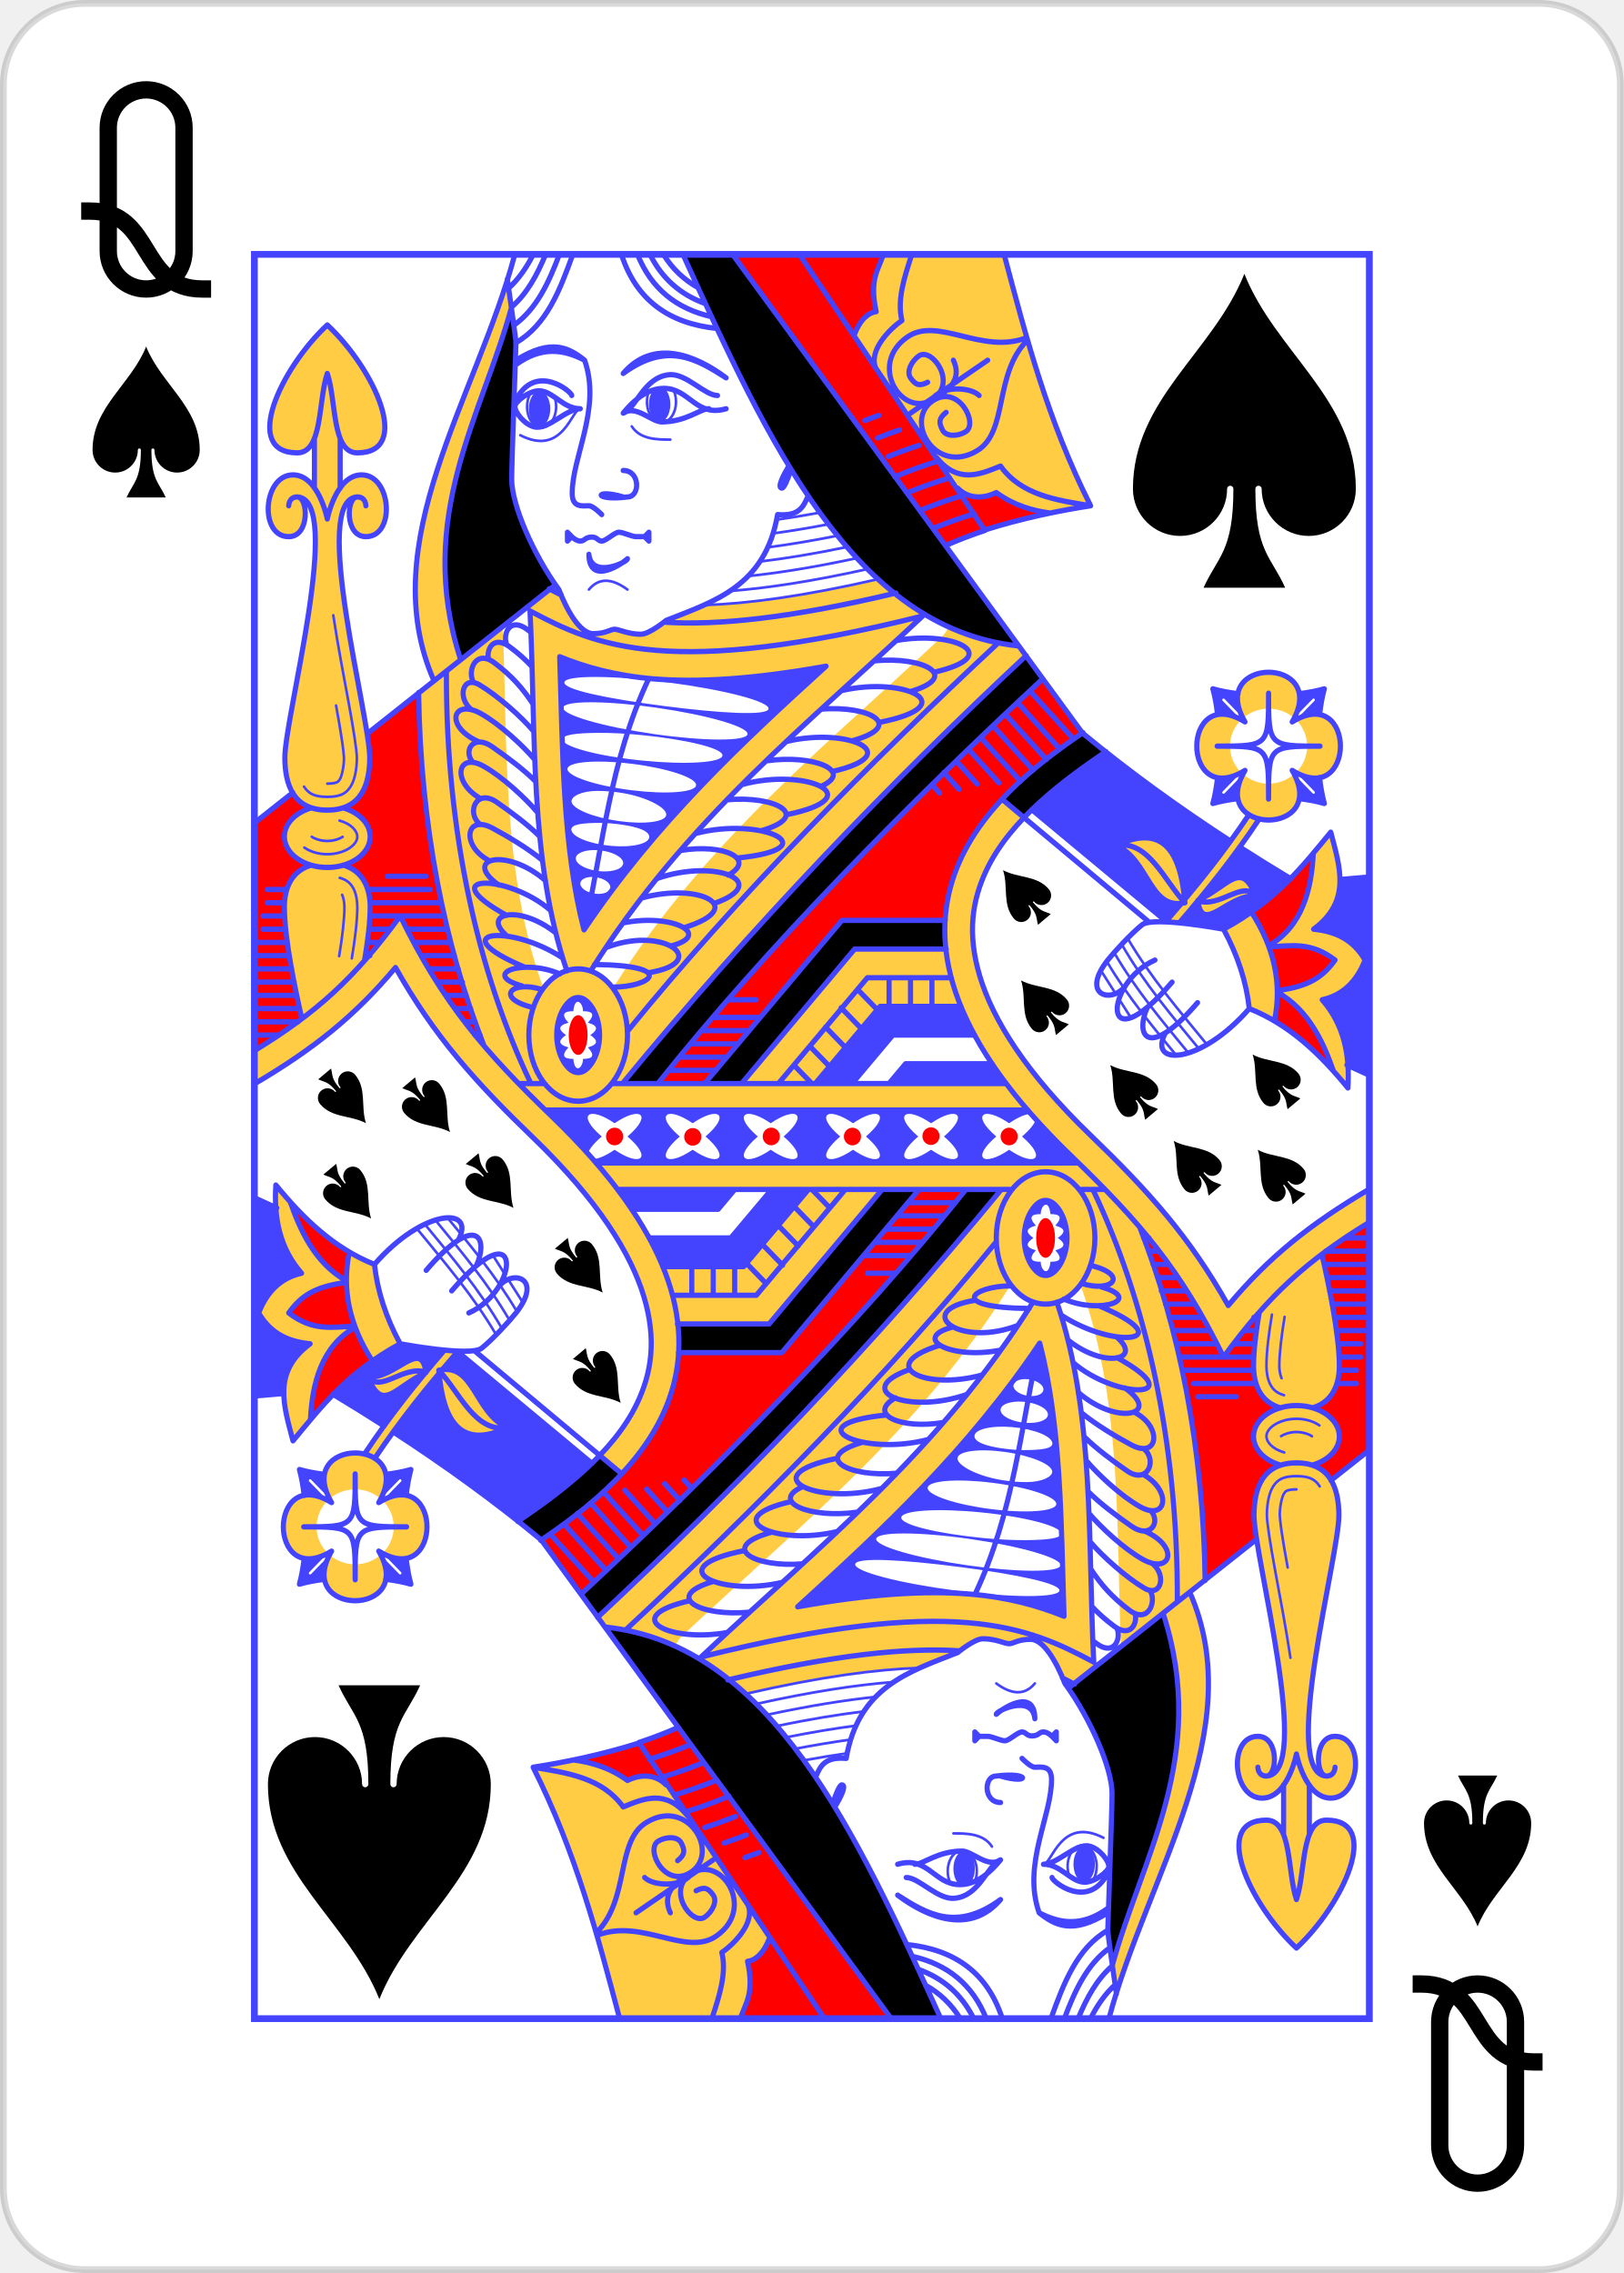
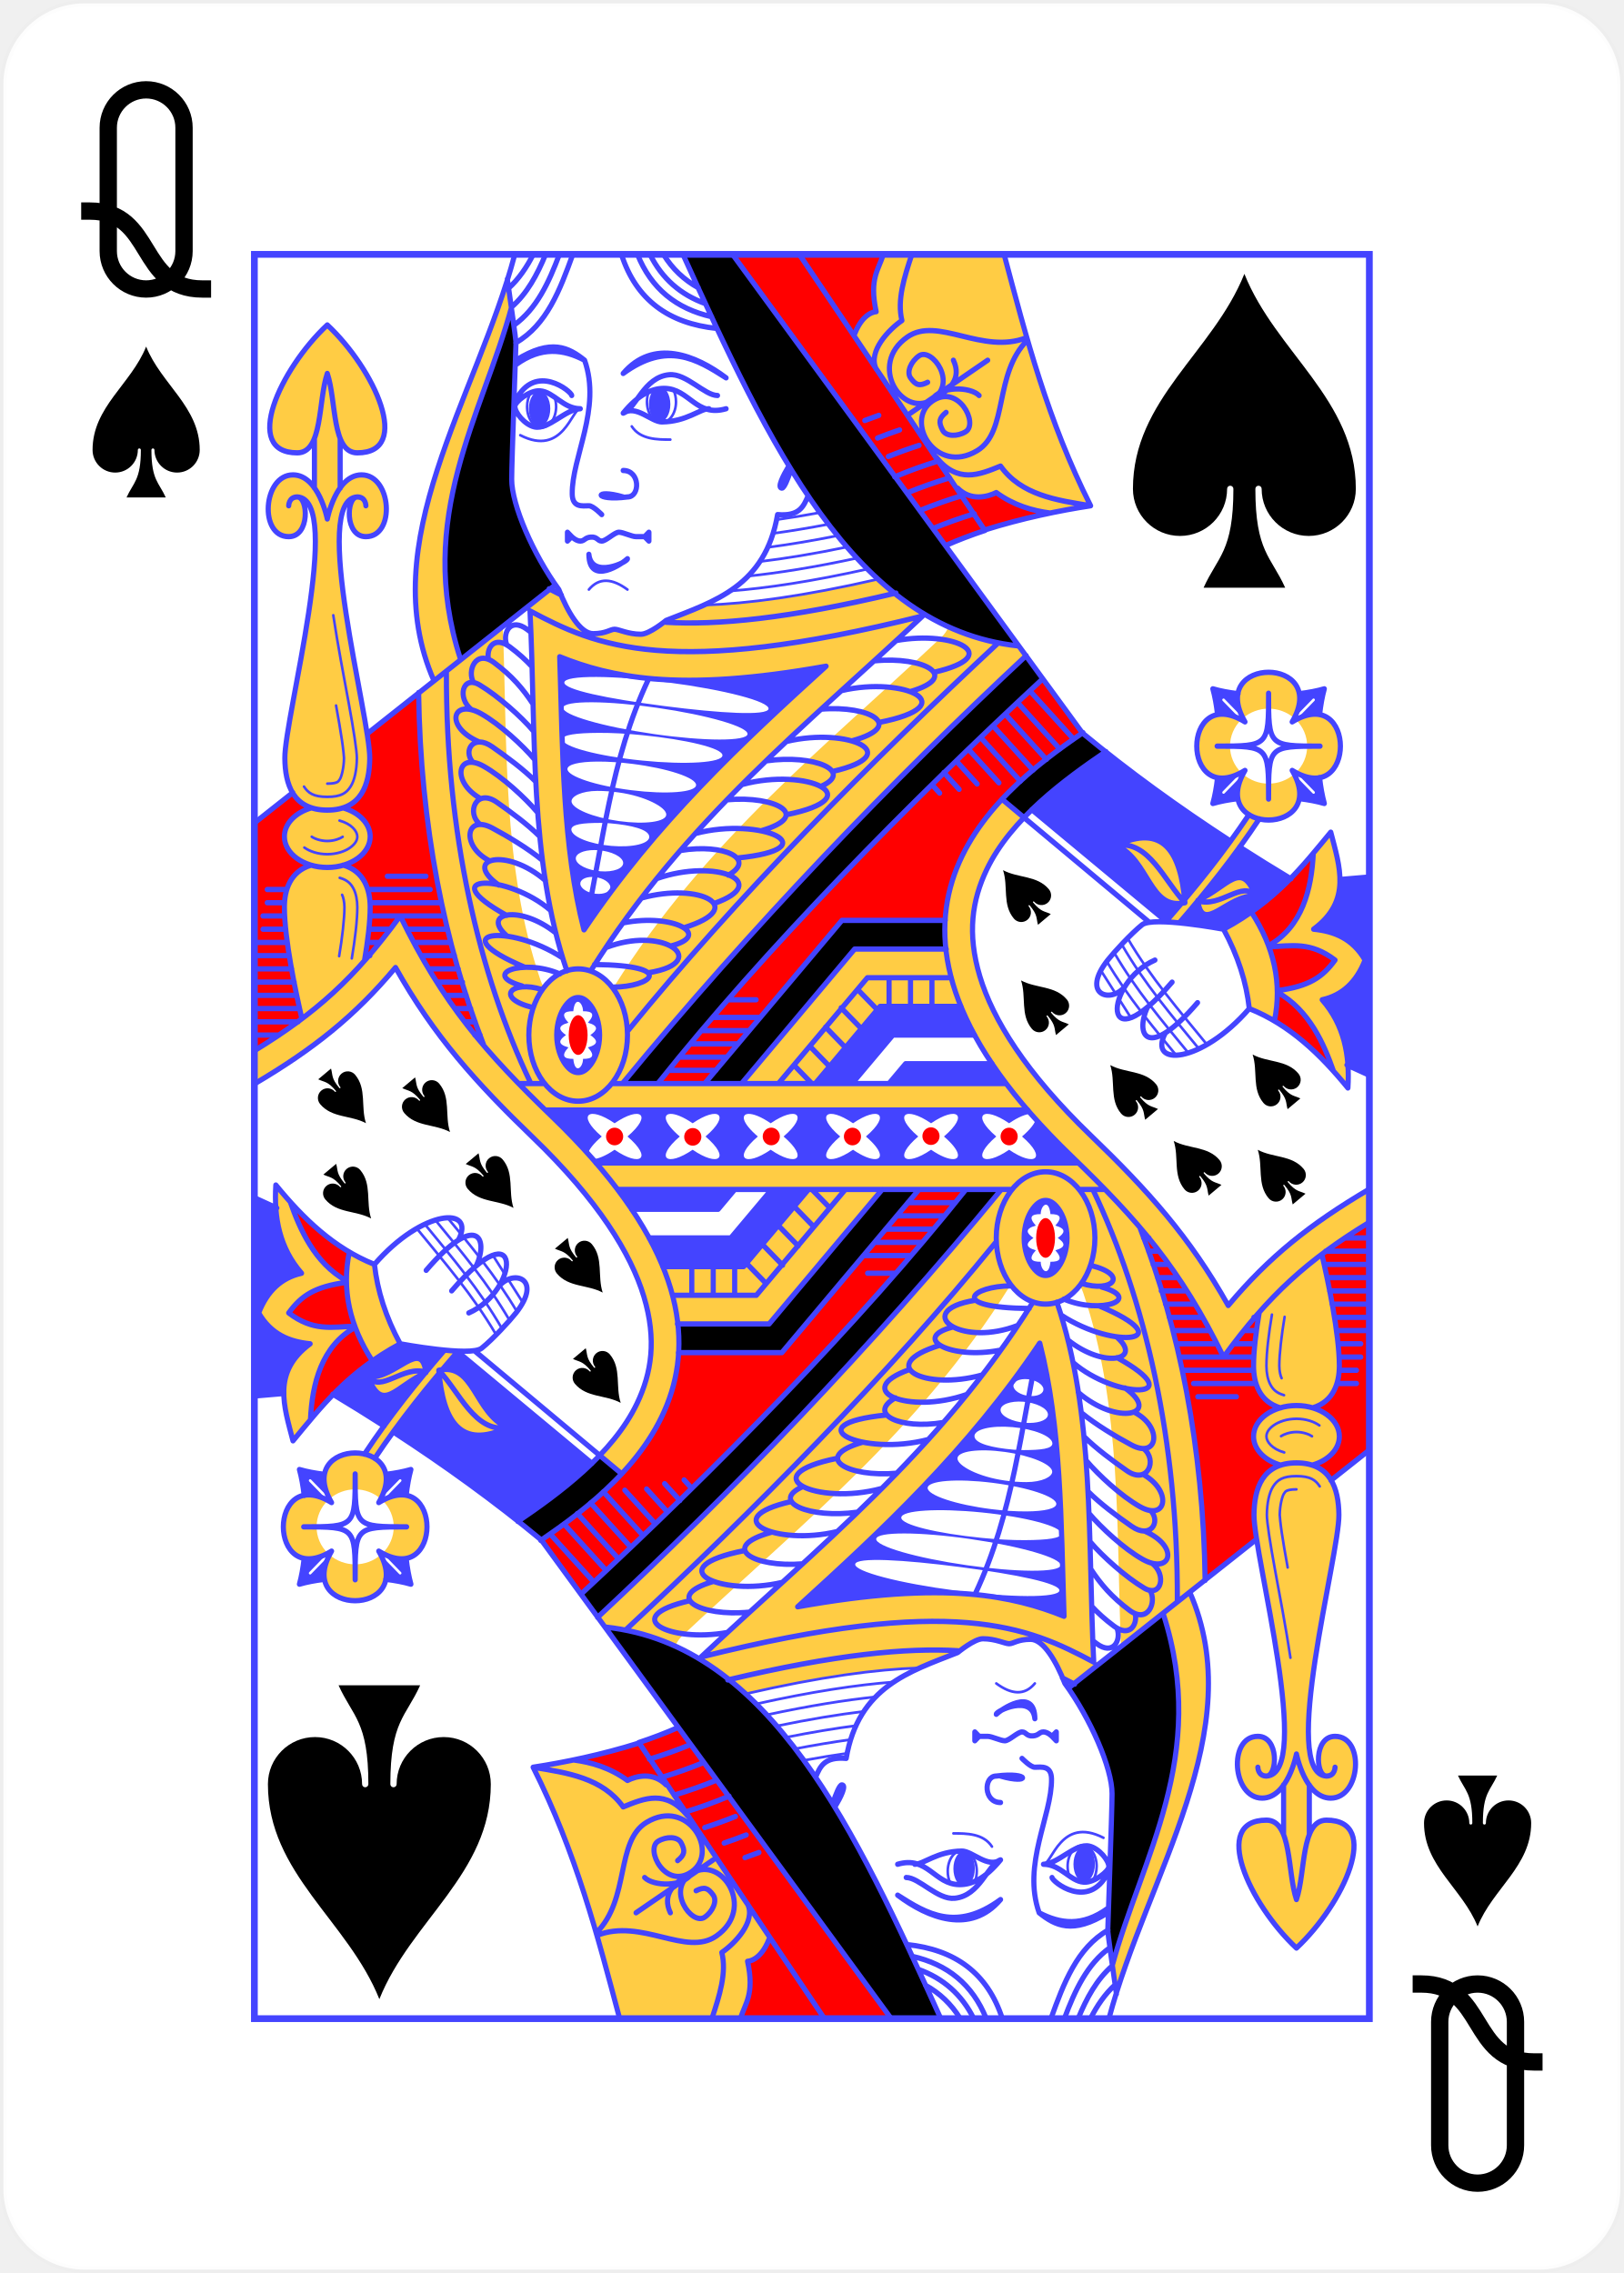
<svg xmlns="http://www.w3.org/2000/svg" xmlns:xlink="http://www.w3.org/1999/xlink" class="card" face="QS" height="13.125in" preserveAspectRatio="none" viewBox="-120 -168 240 336" width="9.375in">
  <style>
    /* CSS pour centrer le SVG dans l'écran */
    svg {
        position: absolute;
        top: 50%;
        left: 50%;
        transform: translate(-50%, -50%);
    }
    body {
        margin: 0;
        overflow: hidden;
    }
</style>
  <defs>
    <symbol id="VSQ" viewBox="-500 -500 1000 1000" preserveAspectRatio="xMinYMid">
      <path d="M-260 100C40 100 -40 460 260 460M-175 0L-175 -285A175 175 0 0 1 175 -285L175 285A175 175 0 0 1 -175 285Z" stroke="black" stroke-width="80" stroke-linecap="square" stroke-miterlimit="1.5" fill="none" />
    </symbol>
    <symbol id="SSQ" viewBox="-600 -600 1200 1200" preserveAspectRatio="xMinYMid">
      <path d="M0 -500C100 -250 355 -100 355 185A150 150 0 0 1 55 185A10 10 0 0 0 35 185C35 385 85 400 130 500L-130 500C-85 400 -35 385 -35 185A10 10 0 0 0 -55 185A150 150 0 0 1 -355 185C-355 -100 -100 -250 0 -500Z" fill="black" />
    </symbol>
    <symbol id="SQ6" preserveAspectRatio="none" viewBox="0 0 1300 2000">
      <path stroke="#44F" stroke-linecap="round" stroke-linejoin="round" stroke-width="3" fill="none" d="M986.603,811.202l17.525,26.837m3.576,5.477 14.288,21.88M993.49,800.868c12.595,20.813 26.365,39.794 40.672,57.94m3.681,4.637c6.057,7.579 12.2,15.026 18.38,22.414m3.579,4.268c4.936,5.872 9.889,11.716 14.837,17.57M1002.289,791.277c25.655,42.892 56.331,77.957 86.527,113.771M1011.321,782.244c26.598,44.899 58.724,81.183 90.152,118.553M1018.211,775.405C1045.438,820.52 1078.197,857.015 1110,895M91.99,409.09c5.346,34.4 12.365,69.897 17.979,99.543 5.614,29.646 9.608,54.847 9.523,62.492 -0.145,13.187 -2.604,25.095 -7.352,32.221C107.393,610.471 101.334,615 85,615 68.666,615 62.607,610.471 57.859,603.346M95.23,511.424c2.783,14.698 5.162,28.283 6.813,38.99 1.65,10.708 2.461,19.517 2.449,20.547 -0.126,11.422 -3.037,21.371 -4.834,24.068 -1.554,2.333 -1.961,2.671 -3.316,3.332C94.986,599.022 91.781,600 85,600M99.244,641.859C113.484,645.758 120,654.053 120,660c0,3.875 -2.134,8.183 -8.246,12.461C105.642,676.739 95.97,680 85,680 74.03,680 64.358,676.739 58.246,672.461M99.477,706.764c8.836,2.486 12.848,6.436 15.93,11.998C118.488,724.324 120,732.046 120,740c0,15.201 -2.706,36.775 -6.41,58.111M102.949,660.283C99.903,662.338 92.86,665 85,665c-7.997,0 -15.198,-2.76 -18.152,-4.828M102.285,726.031C103.523,728.265 105,733.947 105,740c0,13.42 -2.566,34.674 -6.189,55.545M726.76,368.279C639.854,387.672 574.693,396.008 524.839,397.575M715.613,356.589C649.941,370.779 597.123,378.462 554.168,381.631M703.039,344.259c-49.768,10.383 -91.885,16.912 -127.756,20.523M690.788,331.769c-38.303,7.698 -71.908,13.042 -101.508,16.491M680.138,318.872c-30.036,5.827 -57.089,10.165 -81.515,13.253M670.205,305.766c-23.347,4.37 -44.834,7.816 -64.642,10.458M659.573,292.715c-18.048,3.239 -34.946,5.91 -50.783,8.073M390,380c11.945,-13.956 27.221,-12.698 45,0M440,195c10,15 30,15 45,15M310,205c50,25 60,-30 70,-30M350.02,162.055c1.143,3.178 1.786,6.766 1.786,10.564 0,13.036 -7.581,23.604 -16.933,23.604 -9.352,0 -16.933,-10.568 -16.933,-23.604 0,-5.798 1.5,-11.108 3.988,-15.217M488.558,153.607c1.908,3.82 3.026,8.463 3.026,13.47 0,13.036 -7.581,23.604 -16.933,23.604 -9.352,0 -16.933,-10.568 -16.933,-23.604 0,-4.033 0.725,-7.829 2.004,-11.149" />
      <use xlink:href="#SSQ" height="90" width="90" transform="translate(1188,935)scale(1,0.972)rotate(-40)translate(-45,-45)" />
      <use xlink:href="#SSQ" height="90" width="90" transform="translate(1194,1043)scale(1,0.972)rotate(-40)translate(-45,-45)" />
      <use xlink:href="#SSQ" height="90" width="90" transform="translate(1096,1033)scale(1,0.972)rotate(-40)translate(-45,-45)" />
      <use xlink:href="#SSQ" height="90" width="90" transform="translate(1022,947)scale(1,0.972)rotate(-40)translate(-45,-45)" />
      <use xlink:href="#SSQ" height="90" width="90" transform="translate(918,851)scale(1,0.972)rotate(-40)translate(-45,-45)" />
      <use xlink:href="#SSQ" height="90" width="90" transform="translate(897,726)scale(1,0.972)rotate(-40)translate(-45,-45)" />
    </symbol>
    <symbol id="SQ5" preserveAspectRatio="none" viewBox="0 0 1300 2000">
      <path stroke="#44F" stroke-linecap="round" stroke-linejoin="round" stroke-width="6" fill="none" d="M435,885A57.5,75 0 0 1 377.5,960 57.5,75 0 0 1 320,885 57.5,75 0 0 1 377.5,810 57.5,75 0 0 1 435,885v0M417.077,940H876.026M308.271,940h28.757M339.491,970H901.478M131.845,543.196 351.035,374.589M6.9310566e-5,644.615 44.832,610.129M1138.166,665.182C1077.993,627.183 1020.125,586.553 965.296,542.458M1208.58,707.907c-20.188,-11.785 -40.16,-23.815 -59.891,-36.121M557.518,-3.5577172e-4 965.446,542.578M1299.729,1059.765c-68.477,39.278 -116.733,76.573 -164.284,131.813 -44.949,-77.848 -93.918,-130.607 -160.209,-192.689 -76.06,-71.231 -114.274,-131.591 -129.371,-180.426 -15.097,-48.834 -8.908,-86.603 7.949,-120.969 28.317,-57.727 91.513,-102.355 139.07,-133.864M499.685,0.037C598.837,212.453 698.514,423.778 890.342,443.851M364.365,812.312C320.077,685.414 328.509,542.63 321.336,404.177c76.717,39.852 163.357,77.441 457.882,5.761C644.587,533.127 501.693,642.054 392.457,811.847M355.977,456.125c29.63,11.748 64.921,21.562 110.043,25.154 51.306,4.084 115.563,0.486 200.578,-14.406 -98.578,87.128 -198.392,177.482 -282.246,298.861 -24.965,-94.927 -24.797,-201.063 -28.375,-309.609v0M867.343,440.406C719.63,574.076 560.439,730.575 436.094,879.438M223.892,472.869c-0.823,183.169 37.986,343.482 98.116,466.271M191.498,496.713c2.086,150.922 30.405,286.392 75.553,398.739M429.507,939.468C578.783,763.04 746.552,593.77 899.911,454.841M470.355,940.012C595.553,787.076 764.145,621.017 918.956,481.379M525,940 685,755h120.419M567.926,940.05 699.861,787.5h106.789M611.465,939.39 714.723,820h97.264M654.392,939.439 729.584,852.5h93.897M697.397,939.399 744.445,885h95.046M740.075,939.736 759.307,917.5H860M906.392,629.423 1063.785,756.677M871.924,617.813 1043.244,757.011M459.619,481.348C414.869,573.513 406.452,669.627 385,765M303.656,-0.002C259.093,162.789 138.614,327.078 209.423,483.473M240.1,458.28C187.085,297.86 265.541,182.854 300.096,58.96M805.811,330.134c14.888,-6.445 30.422,-12.16 46.149,-17.214M0.097,902.739C71.866,860.067 117.037,820.617 170,750c50,100 99.857,155.164 176.979,227.389 281.561,263.684 94.151,409.611 -13.084,480.469M377.5,842.5c4.423,0 9.318,2.003 14.867,9.24C397.916,858.978 402.5,871.022 402.5,885c0,13.978 -4.584,26.022 -10.133,33.26C386.818,925.497 381.923,927.5 377.5,927.5c-4.423,0 -9.318,-2.003 -14.867,-9.24C357.084,911.022 352.5,898.978 352.5,885c0,-13.978 4.584,-26.022 10.133,-33.26C368.182,844.503 373.077,842.5 377.5,842.5v0M1130,765c16.819,30.213 26.654,60.208 30,90 47.231,18.324 82.887,51.837 115,90 2.342,-37.044 -4.297,-71.387 -30,-100 23.35,-4.999 40.003,-20.019 50,-45 -14.528,-24.402 -35.976,-32.699 -60,-35 44.875,-32.167 30.267,-71.339 20,-110 -32.963,38.744 -63.867,77.98 -125,110v0M1300,705.833l-34.324,2.86M1300,930.555l-26.171,-11.632M1192.727,836.426c37.699,20.42 54.567,59.519 65.28,89.01M1182.969,784.923c26.555,-0.869 48.454,-6.172 77.031,15.077 -14.637,19.516 -30.136,29.721 -67.201,34.643M1234.629,679.158c-1.994,40.389 -12.783,83.276 -52.204,104.577M1162.343,745.425c26.538,39.875 36.074,80.877 26.979,123.434M1130,765c0,0 -82.168,-15 -95,-5 -12.832,10 -32.969,31.307 -40,40 -31.97,39.527 3.645,49.729 20,30M1050,800c-59.312,25.45 -64.226,120.615 20,25M1041.193,853.529c-14.944,32.294 0.758,60.301 58.5,-5.248M1062.185,882.591C1040.994,921.292 1103.755,918.144 1160,855M1063.252,755.8c33.572,-37.624 66.287,-76.827 96.446,-120.735M1078.458,757.687c32.493,-36.683 64.095,-75.006 93.255,-117.826M1085,735c-4.952,-58.002 -25.404,-90.068 -80,-65 38.526,16.691 38.617,74.158 80,65v0M1005,670c37.807,-6.254 56.14,40.797 80,65M1100,732.332c35,-15 50.673,-47.071 67.282,-5 -32.282,-2.084 -62.282,45 -67.282,5v0M1100.066,732.845c26.326,8.267 52.462,-23.905 67.216,-5.514M1155,585C1080,630 1080,485 1155,530c-45,-75 100,-75 55,0 75,-45 75,100 10e-5,55 45,75 -100,75 -55,10e-6v0M1242.5,557.5c-60,0 -60,0 -60,-60 0,60 0,60 -60,60 60,0 60,0 60,60 0,-60 0,-60 60,-60v0M1122.974,521.343c-1.248,-10.594 -3.073,-20.44 -5.474,-28.843 8.577,2.45 18.654,4.3 29.498,5.55M1146.755,616.978c-10.751,1.249 -20.742,3.09 -29.255,5.522 2.422,-8.479 4.258,-18.424 5.507,-29.126M1241.948,592.986c1.25,10.85 3.1,20.933 5.552,29.514 -8.414,-2.404 -18.273,-4.23 -28.883,-5.478M1218.576,497.983c10.625,-1.248 20.499,-3.076 28.924,-5.483 -2.415,8.453 -4.247,18.364 -5.495,29.029M357.959,386.261c-4.785,-2.306 -9.524,-4.688 -14.283,-7.126M748.069,383.939C622.451,413.088 538.889,420.538 479.792,417.078M355.99,456.129c29.627,11.745 64.914,21.559 110.029,25.15 51.303,4.084 115.556,0.486 200.564,-14.404C568.012,554 468.16,644.256 384.25,765.713 359.238,670.907 359.539,564.676 355.99,456.129v0M85,135c10.787,31.13 5,90 35,90 65,0 20,-95 -35,-145 -55,50 -100,145 -35,145 30,0 24.213,-58.87 35,-90v0M40,285c0,0 0,-10 10,-10 12.881,0 15,45 -10,45 -35,0 -30,-70 5,-70 30,0 40,50 40,50 0,0 10,-50 40,-50 35,0 40,70 5,70 -25,0 -22.881,-45 -10,-45 10,0 10,10 10,10M120,275c-55,2.668 15,250 14.491,296.289C134.168,600.673 125,630 85,630 45,630 35.832,600.673 35.509,571.289 35,525 105,277.668 50,275M70,264.984V208.333M100,265.189V208.744M103.206,627.393C121.818,632.488 135,645.167 135,660c0,19.33 -22.386,35 -50,35 -27.614,0 -50,-15.67 -50,-35 0,-14.83 13.177,-27.506 31.782,-32.604M65.931,692.476C41.675,699.577 35,720.74 35,740c0,36.244 13.136,96.133 20.364,126.343M128.369,800.677C132.147,778.914 135,756.89 135,740c0,-19.399 -6.772,-40.731 -31.462,-47.677M256.892,885h6.386M1.1417102e-4,885 28.737,885M245.572,870h11.901M2.5229169e-5,870 51.088,870M233.67,855h18.578M4.1609595e-5,855 52.54,855M222.93,840h24.093M7.6084636e-5,840 49.347,840M212.771,825h29.898M4.2336546e-5,825 46.444,825M203.192,810h34.543M4.0905762e-6,810 43.541,810M194.483,795h38.897M129.462,795h5.225M-3.8457096e-5,795 40.638,795M186.065,780h42.961M131.784,780h14.514M-3.1733115e-5,780 38.316,780M178.228,765h46.734M133.816,765h24.673M10,765H36.284M134.687,750h86.502M10,750H34.543M134.977,735h83.018M15,735H35.123M132.655,720H205M15,720H37.845M155,705h45M325,510c-11.823,-17.571 -24.455,-31.947 -45.421,-47.163 -21.678,-15.732 -32.015,9.636 -23.863,22.705M325,540c-13.684,-15.717 -40.727,-39.318 -62.257,-51.807 -20.397,-11.832 -26.523,15.099 -9.535,27.995M326.649,572.539c-13.684,-15.717 -40.423,-39.856 -62.257,-51.807 -33.042,-18.086 -43.839,14.159 -2.743,31.807M329.682,632.145c-13.684,-15.717 -40.423,-39.856 -62.257,-51.807 -30.812,-16.866 -37.656,16.866 -5.116,35.807M328.068,597.688c-13.861,-13.59 -33.316,-27.705 -50.773,-39.513 -22.074,-14.931 -34.105,4.474 -22.836,17.226M332.196,659.388c-13.77,-13.233 -32.62,-26.885 -49.583,-38.358 -24.045,-16.263 -36.173,12.272 -19.252,25.316M335.481,686.606C319.244,673.642 295.514,659.744 277.425,650.338c-31.27,-16.261 -36.887,20.479 -3.298,37.121M339.442,709.944C293.812,671.344 241.204,684.642 285,715M345.578,743.858c-49.783,-42.234 -140.14,-42.27 -51.454,5.5M359.154,797.427C296.308,757.356 217.415,767.986 315.257,808.088M356.152,815.716c-43.416,-18.163 -92.791,0.21 -43.971,13.658M335.796,833.551c-36.462,-11.384 -55.926,9.427 -11.424,20.211M323.637,467.387c-7.192,-7.586 -15.51,-14.892 -25.859,-22.401 -17.521,-12.715 -26.719,0.327 -25.123,12.489M322.159,428.227c-1.318,-1.002 -2.67,-2.006 -4.059,-3.014 -19.412,-14.087 -28.607,3.442 -24.227,16.361M351.502,769.347c-41.829,-32.623 -87.13,-22.987 -57.826,2.599M396.51,805.034c97.552,1.04 65.936,25.615 21.194,25.634M410.204,785.716c31.879,-11.92 60.58,-9.172 74.958,-1.629 16.817,8.823 14.04,24.205 -26.164,30.349M430.55,757.732c58.577,-11 103.695,13.949 55.485,26.189M451.623,729.604c67.421,-18.097 125.455,10.742 49.426,33.663M469.152,707.617c69.253,-23.471 135.427,4.475 67.152,28.145M497.035,675.734c50.502,-8.008 88.675,9.666 55.551,28.022M514.063,656.567c77.254,-19.945 157.955,17.262 48.763,27.753M550.915,618.31c57.176,-5.002 100.009,18.027 40.226,35.034M568.891,600.939c75.248,-19.798 151.842,14.609 51.224,34.336M596.84,574.156c55.645,-7.643 102.468,11.747 64.246,28.765M620.738,552.108c71.57,-16.516 140.665,14.62 53.46,34.064M660.734,515.57c57.115,-4.525 99.001,18.874 36.455,35.786M684.387,494.589c73.88,-16.895 144.864,16.899 43.681,36.081M722.796,460.826c57.765,-5.504 101.75,17.66 42.025,34.797M748.431,437.765c68.018,-11.92 127.591,17.439 43.802,36.027M645.552,273.862C640.452,285.479 635.593,297.26 610,295c-14.372,81.302 -73.773,98.388 -130,120 0,0 -19.419,15.646 -29.419,15.646C435.581,430.646 425,425 420,425c-5,0 -10,5 -25,5 -15,0 -30,-25 -40,-50 -30,-40 -55,-96.045 -55,-125 0,-20 5.003,-149.999 5,-155 -0.002,-3.089 -5.728,-42.446 -10.104,-72.074M622.933,240.321C616.616,250.552 609.194,264.742 615,265c2.734,0.121 6.97,-10.378 10.244,-19.906M904.16,494.814l50.564,54.175M889.99,508.204l48.735,52.216M875.348,521.087l48.019,51.449M861.637,534.968l46.154,49.451M847.017,547.875l45.963,49.246M832.833,561.25l35.288,37.809M818.663,574.639l24.026,25.742M803.865,587.356l17.842,19.116M790.064,601.14l8.928,9.566M482.759,925h55.419M495.895,910h55.008M508.21,895h55.829M521.346,880h55.419M534.483,865h55.419M552.956,845H585M790,820v32.5M765,820v32.5M740,820v32.5M703.268,833.268l22.578,22.578M684.089,854.089l23.399,23.399M665.936,875.936l22.783,22.783M648.194,898.194l22.578,22.578M629.22,919.22l20.731,20.731M791.296,310.755c15.63,-6.297 31.834,-11.835 48.115,-16.69M776.157,290.351c15.845,-6.355 32.273,-11.933 48.765,-16.813M760.822,270.486c16.181,-6.504 32.973,-12.196 49.824,-17.161M746.548,252.229c16.426,-6.796 33.542,-12.736 50.759,-17.91M739.121,229.174c11.718,-4.608 23.734,-8.797 35.842,-12.6M726.547,208.228c8.464,-3.276 17.075,-6.335 25.756,-9.191M711.686,188.339c5.395,-2.008 10.857,-3.949 16.37,-5.825M900.409,94.432C848.546,114.254 796.728,69.77 761.432,93.622 715,125 755,185 789.335,165.189 821.135,146.84 790,105 775,115c-9.303,6.202 -14.888,18.309 -10,25 6.18,8.459 10.489,9.628 20,5M901.467,97.133C861.761,135.456 879.347,201.012 842.741,222.521 794.423,250.91 757.503,188.968 790.171,166.514c30.256,-20.796 54.606,25.324 39.12,34.554 -9.604,5.724 -22.937,5.55 -26.869,-1.743 -4.972,-9.221 -4.172,-13.613 4.102,-20.203M765,180l90,-60M845,160c-10,-10 -45.467,-11.357 -55,5 22.008,-11.038 34.763,-24.757 25,-45M795,230c25,30 50,20 75,10 24.055,32.765 64.661,38.666 105,45M725,130C715,110 740,85 755,75 749.149,51.949 757.707,26.01 766.594,0.005M700,90c10,-25 25,-25 25,-25 -8.483,-38.172 3.289,-47.867 8.187,-64.931M427.964,0.018C445.065,51.748 483.313,78.4 539.319,83.994M446.671,0.044C462.631,38.844 492.036,61.7 533.14,70.683M461.245,0.016C475.225,27.447 496.929,45.719 525.584,55.748M476.996,0.108C487.38,16.454 500.998,28.964 517.636,37.894M371.264,0.044C356.344,40.197 340.918,80.075 304.697,100.286M355.609,0.044C343.343,31.804 329.139,61.846 302.671,80.299M339.571,0.021C329.734,23.196 317.891,44.53 299.715,59.884M325.157,0.084C317.465,14.722 308.277,27.965 296.268,38.544M305,120c41.102,-25.066 61.561,-14.287 80,0 20,55 -15,110 -14.419,151.676 0.216,15.477 11.727,13.449 19.419,13.324 4.999,-0.081 15,10 15,10M305,125c29.586,-20.976 55.476,-17.507 80,-5M430,245c20,0 20,30 5,30 -40,5 -40,-10 -5,0M365,315v10l5,-5 -5,-5v0M455,320l5,-5v10l-5,-5v0M370,320c0,0 5,5 10,5 5,0 5.244,-4.01 12.322,-4.485C400,320 400,325 405,325c5,0 15,-10 20,-10 5,0 15,5 20,5h10M390,340c3.07,28.452 45.614,8.689 45,5 -5,5 -44.772,31.851 -45,-5v0M430,135c51.536,-36.719 85.865,-16.182 120,5 -35.405,-25.982 -85,-45 -120,-5v0M540,160C525,160 503.53,134.615 483.614,136.451 453.799,139.2 445,175 430,180 447.935,158.592 463.794,151.781 478.07,151.935 507.274,152.251 515,185 550,175M430,180c15,-10 32.809,10.043 45.174,9.945C504.082,189.717 519.494,175 530,175M380,175c-20,0 -30.874,-19.165 -47.032,-20.29 -12.341,-0.86 -29.195,12.612 -29.195,17.612 0,7.071 11.237,20.708 22.743,23.258C342.908,199.214 362.812,175.349 380,175v0M305,165c22.643,-42.75 64.953,-9.492 65,-5M820,265c15,15 35,10 45,5 20.519,14.656 42.757,20.72 62.683,23.229M851.867 312.337C895.106 299.118 938.831 290.348 975 285C924.901 188.223 899.901 94.153 874.117 -0.002 M851.867,312.337C895.106,299.118 938.831,290.348 975,285 924.901,188.223 899.901,94.153 874.117,-0.002M851.013,311.998 635.367,-2.4089679e-4M927.653,293.265C907.757,290.72 885.519,284.656 865,270c-10,5 -30,10 -45,-5" />
    </symbol>
    <symbol id="SQ4" preserveAspectRatio="none" viewBox="0 0 1300 2000">
      <path fill="black" d="M499.674,0C598.831,212.426 698.516,423.784 891.078,444.248L557.508,0ZM299.898,59.855C265.541,182.854 187.085,297.86 240.1,458.279L349.875,372.945C322.205,333.641 300,282.29 300,255c0,-20 5.003,-149.999 5,-155 -10e-4,-2.004 -2.411,-19.274 -5.102,-40.145zM899.91,454.842C746.551,593.77 578.784,763.041 429.508,939.469l40.848,0.543C595.553,787.076 764.144,621.017 918.955,481.379Zm65.791,87.457c-28.872,19.187 -64.125,44.128 -93.979,75.523l25.551,20.043c30.23,-29.844 65.96,-54.59 95.6,-73.979 -9.281,-6.879 -18.471,-14.107 -27.172,-21.588zM685,755 525.102,939.883 570,940 699.861,787.5H806.65L805,755Z" />
    </symbol>
    <symbol id="SQ3" preserveAspectRatio="none" viewBox="0 0 1300 2000">
      <path fill="#44F" d="M472.5,150a12.5,20 0 0 0 -12.5,20 12.5,20 0 0 0 12.5,20 12.5,20 0 0 0 12.5,-20 12.5,20 0 0 0 -12.5,-20zm-140,5a12.5,20 0 0 0 -12.5,20 12.5,20 0 0 0 12.5,20 12.5,20 0 0 0 12.5,-20 12.5,20 0 0 0 -12.5,-20zm23.49,301.129c3.549,108.548 3.248,214.779 28.26,309.584 83.91,-121.457 183.762,-211.713 282.334,-298.838 -85.008,14.89 -149.262,18.489 -200.564,14.404 -45.115,-3.592 -80.402,-13.405 -110.029,-25.15zm42.926,22.922c22.576,0.103 52.528,2.344 83.498,6.246 65.746,8.284 118.153,21.659 117.055,29.873 -1.098,8.214 -56.309,5.079 -122.053,-3.205 -65.739,-8.284 -117.118,-18.579 -116.027,-26.793 0.534,-4.02 14.072,-6.229 37.527,-6.121zM1117.5,492.5c2.401,8.404 4.227,18.249 5.475,28.844v0.361c7.388,-1.364 16.465,0.084 27.232,5.623l-21.267,-21.268a1.5,1.5 0 0 1 1.045,-2.576 1.5,1.5 0 0 1 1.076,0.455l21.268,21.268c-5.529,-10.748 -6.981,-19.813 -5.629,-27.193 -10.729,-1.249 -20.702,-3.086 -29.199,-5.514zm130,0c-8.425,2.407 -18.299,4.234 -28.924,5.482h-0.279c1.361,7.386 -0.087,16.461 -5.623,27.223l21.266,-21.266a1.5,1.5 0 0 1 1.031,-0.453 1.5,1.5 0 0 1 1.09,2.574l-21.267,21.268c10.757,-5.534 19.827,-6.984 27.211,-5.627v-0.172c1.249,-10.665 3.081,-20.576 5.496,-29.029zm-853.6,15.258c20.384,0.103 47.429,2.344 75.393,6.246 59.364,8.284 106.684,21.659 105.691,29.873 -0.993,8.214 -49.917,8.157 -109.277,-0.127 -59.364,-8.284 -106.684,-21.659 -105.691,-29.873 0.486,-4.019 12.709,-6.227 33.885,-6.119zm7.695,34.68c15.094,-0.075 32.615,0.814 50.479,2.562 51.501,5.041 94.008,14.752 93.676,23.004 -0.329,8.252 -42.347,10.855 -93.85,5.814C400.399,568.778 358.918,558.002 359.25,549.75c0.203,-5.087 15.52,-7.179 42.346,-7.312zm590.814,21.094c-26.288,17.831 -58.004,39.716 -85.844,65.822L1063.252,755.799c5.929,-6.645 11.831,-13.341 17.697,-20.102C1043.571,740.317 1042.225,686.128 1005,670c53.451,-24.542 74.165,5.695 79.658,61.402 18.288,-21.222 36.203,-43.132 53.461,-66.25 -50.496,-31.89 -99.368,-65.632 -145.709,-101.621zm92.248,167.871c-1.235,1.434 -2.47,2.867 -3.709,4.295 1.306,-0.161 2.653,-0.388 4.051,-0.697 -0.104,-1.216 -0.224,-2.404 -0.342,-3.598zm-21.406,24.396 1.324,1.023C1092.824,758.22 1130,765 1130,765c33.235,-17.408 57.528,-36.95 78.082,-57.385 -19.956,-11.655 -39.702,-23.553 -59.211,-35.719 -15.553,20.888 -31.646,40.782 -48.066,60.072 34.429,-15.142 49.998,-46.38 66.478,-4.637 -32.143,-2.075 -62.02,44.581 -67.213,5.5 -7.149,8.386 -14.356,16.663 -21.611,24.854zM399.885,574.988c12.139,-0.075 26.23,0.814 40.598,2.562 41.421,5.041 74.783,15.817 74.516,24.068 -0.265,8.252 -34.059,10.855 -75.48,5.814 -41.421,-5.041 -74.783,-15.817 -74.516,-24.068 0.164,-5.087 13.308,-8.243 34.883,-8.377zm814.908,12.684 21.267,21.268a1.5,1.5 0 1 1 -2.121,2.121l-21.266,-21.266c5.537,10.764 6.984,19.84 5.621,27.227h0.322c10.609,1.248 20.468,3.074 28.883,5.479 -2.428,-8.497 -4.263,-18.47 -5.512,-29.199 -7.381,1.352 -16.447,-0.099 -27.195,-5.629zm-64.588,0.002c-10.75,5.53 -19.816,6.98 -27.197,5.627v0.072c-1.249,10.702 -3.085,20.648 -5.508,29.127 8.498,-2.428 18.47,-4.265 29.199,-5.514 -1.352,-7.38 0.1,-16.446 5.629,-27.193l-21.268,21.268a1.5,1.5 0 1 1 -2.121,-2.121zM399.951,608.221c7.756,-0.014 16.339,0.596 25.049,1.779 30.51,4.147 55.198,16.746 55.244,25 0.049,8.255 -24.648,11.585 -55.16,7.438 -30.51,-4.147 -55.282,-14.199 -55.328,-22.453 -0.032,-5.623 11.687,-11.731 30.195,-11.764zm2.941,36.283c3.928,-0.016 8.001,0.151 12.107,0.496 25.086,2.107 44.778,7.028 45.422,14.979 0.643,7.95 -19.171,12.686 -44.256,10.578 -25.086,-2.107 -45.944,-10.261 -46.588,-18.211 -0.523,-6.467 13.793,-7.764 33.314,-7.842zm-6.371,30.781c1.538,10e-4 3.102,0.061 4.674,0.18 15.244,1.152 28.128,7.433 28.779,14.027 0.652,6.595 -11.178,11.008 -26.422,9.855 -15.244,-1.152 -28.128,-7.433 -28.779,-14.027 -0.573,-5.812 8.608,-10.048 21.748,-10.035zm-2.721,30.471c0.975,0.002 1.966,0.05 2.963,0.145 9.661,0.914 17.828,5.899 18.242,11.133 0.413,5.235 -7.086,8.737 -16.748,7.822 -9.661,-0.914 -17.828,-5.899 -18.242,-11.133 -0.364,-4.614 5.455,-7.977 13.785,-7.967zm906.199,0.078 -34.277,2.855c0.225,20.003 -6.783,39.153 -30.719,56.311 24.024,2.301 45.472,10.598 60,35 -9.997,24.981 -26.65,40.001 -50,45 19.682,21.91 28.177,47.183 30.029,74.453l0.01,0.008 24.957,11.094zm-167.266,64.205c0.237,0.446 0.471,0.893 0.705,1.34 -0.234,-0.446 -0.468,-0.893 -0.705,-1.34zm3.041,5.883c0.083,0.166 0.171,0.332 0.254,0.498 -0.083,-0.166 -0.171,-0.332 -0.254,-0.498zm2.676,5.484c0.215,0.453 0.425,0.905 0.637,1.357 -0.212,-0.452 -0.422,-0.905 -0.637,-1.357zm2.455,5.324c0.179,0.4 0.364,0.801 0.541,1.201 -0.177,-0.4 -0.361,-0.801 -0.541,-1.201zm2.596,5.984c0.21,0.502 0.413,1.004 0.619,1.506 -0.206,-0.502 -0.409,-1.004 -0.619,-1.506zm2.07,5.117c0.198,0.503 0.4,1.005 0.594,1.508 -0.194,-0.503 -0.396,-1.005 -0.594,-1.508zm2.342,6.188c0.192,0.531 0.376,1.061 0.564,1.592 -0.188,-0.531 -0.372,-1.061 -0.564,-1.592zm1.732,4.965c0.204,0.605 0.411,1.21 0.609,1.814 -0.199,-0.605 -0.405,-1.21 -0.609,-1.814zm2.027,6.266c0.185,0.602 0.358,1.203 0.537,1.805 -0.179,-0.601 -0.352,-1.203 -0.537,-1.805zm1.469,5.01c0.18,0.638 0.359,1.276 0.533,1.914 -0.174,-0.638 -0.353,-1.276 -0.533,-1.914zM377.5,842.5c-4.423,0 -9.318,2.003 -14.867,9.24C357.084,858.978 352.5,871.022 352.5,885c0,13.978 4.584,26.022 10.133,33.26 5.549,7.238 10.444,9.24 14.867,9.24 4.423,0 9.318,-2.003 14.867,-9.24C397.916,911.022 402.5,898.978 402.5,885c0,-13.978 -4.584,-26.022 -10.133,-33.26C386.818,844.503 381.923,842.5 377.5,842.5Zm-0.273,4.795c2.956,0.088 5.949,5.08 5.949,10.705 10.931,-0.111 14.677,3.311 5.676,13 13.697,3.744 10.645,8.7 2.838,14 7.808,5.3 10.86,10.256 -2.838,14 9.002,9.689 5.255,13.111 -5.676,13 0,10 -9.46,18 -11.352,0 -10.931,0.111 -14.677,-3.311 -5.676,-13 -13.697,-3.744 -10.645,-8.7 -2.838,-14 -7.808,-5.3 -10.86,-10.256 2.838,-14 -9.002,-9.689 -5.255,-13.111 5.676,-13 0.828,-7.875 3.103,-10.773 5.402,-10.705zm352.357,5.205 -75.191,86.939 43.004,-0.041L744.445,885H840l-15,-32.5zm29.723,65 -19.23,22.236L876.25,939.955 860,917.5Zm-104.135,52.42 -315.76,0.18c2.44,2.479 4.988,4.874 7.566,7.289 15.37,14.394 29.321,28.433 41.91,42.127 1.07,-4.444 6.05,-11.131 16.111,-19.516 -30,-25 -15,-35 15,-15 30,-20 45,-10 15,15 30,25 15,35 -15,15 -11.069,7.379 -20.085,10.664 -25.562,10.629 1.311,1.463 2.628,2.926 3.906,4.381l256.418,-0.133zm-170.012,4.445C490.609,974.219 499.75,977.5 511,985c30,-20 45,-10 15,15 30,25 15,35 -15,15 -30,20 -45,10 -15,-15 -18.75,-15.625 -19.922,-25.391 -10.84,-25.635zm91,0C581.609,974.219 590.75,977.5 602,985c30,-20 45,-10 15,15 30,25 15,35 -15,15 -30,20 -45,10 -15,-15 -18.75,-15.625 -19.922,-25.391 -10.84,-25.635z" />
    </symbol>
    <symbol id="SQ2" preserveAspectRatio="none" viewBox="0 0 1300 2000">
      <path fill="red" d="M557.518,0 805.967,330.457 851.014,311.998 635.367,0Zm78.021,0 63.766,90.75C710,65 725,65 725,65 716.507,26.779 728.315,17.104 733.201,0ZM820,265 851.867,312.338C877.508,304.499 903.32,298.225 927.654,293.266 907.758,290.721 885.519,284.656 865,270c-10,5 -30,10 -45,-5zm99.127,216.287C764.145,621.016 595.553,787.076 470.355,940.012L525,940 685,755h120.418l-0.055,-0.412c6.374,-102.762 97.501,-170.658 160.412,-212.229zm-727.42,15.562 -59.861,46.348 -0.396,0.305c1.931,12.046 3.108,21.693 3.041,27.787 -0.259,23.595 -6.221,47.154 -30.277,55.812C121.818,632.489 135,645.167 135,660 129.282,676.588 118.028,686.751 104.152,691.959 128.228,699.269 135,720.601 135,740c0,16.89 -2.852,38.915 -6.16,60.219 -1.952,2.162 -3.909,4.293 -5.873,6.395C138.567,789.967 153.927,771.431 170,750 200.251,810.502 230.449,854.592 266.857,895.715 221.902,783.105 193.584,647.634 191.707,496.85ZM44.531,610.361 0,644.615V902.783C30.798,884.466 56.707,866.736 80.428,846.898 72.428,853.57 64.158,860.019 55.518,866.33 48.136,836.132 35,776.244 35,740 35,720.74 41.675,699.576 65.385,692.256 47.266,686.611 35,674.308 35,660 35,645.17 48.177,632.494 66.973,627.498 56.529,624.356 49.362,618.221 44.531,610.361Zm1190.098,68.797 -1.121,1.047c-20.054,23.043 -41.871,45.665 -71.744,65.723 27.117,39.371 36.653,80.374 27.744,123.129 25.439,14.765 47.233,33.87 67.875,55.842 -10.09,-28.954 -26.957,-68.052 -64.619,-89.363C1229.865,829.721 1245.363,819.516 1260,800c-28.578,-21.248 -50.476,-15.945 -77.303,-15.67 39.149,-21.896 49.937,-64.783 51.932,-105.172zM110.746,819.238c-0.789,0.786 -1.581,1.567 -2.373,2.346 0.792,-0.778 1.584,-1.56 2.373,-2.346zm-5.152,5.051c-0.768,0.743 -1.535,1.487 -2.307,2.223 0.771,-0.735 1.538,-1.48 2.307,-2.223zm-5.262,5.006c-2.077,1.946 -4.165,3.876 -6.273,5.779 2.104,-1.902 4.195,-3.831 6.273,-5.779zm-6.539,6.021c-1.468,1.323 -2.945,2.636 -4.43,3.939 1.482,-1.304 2.962,-2.615 4.43,-3.939zM377.5,862.5a11,22.5 0 0 0 -11,22.5 11,22.5 0 0 0 11,22.5 11,22.5 0 0 0 11,-22.5 11,22.5 0 0 0 -11,-22.5zm225.176,127.465a10,10 0 0 0 -10,10 10,10 0 0 0 10,10 10,10 0 0 0 10,-10 10,10 0 0 0 -10,-10zM420,990a10,10 0 0 0 -10,10 10,10 0 0 0 10,10 10,10 0 0 0 10,-10 10,10 0 0 0 -10,-10zm91.133,0.41a10,10 0 0 0 -10,10 10,10 0 0 0 10,10 10,10 0 0 0 10,-10 10,10 0 0 0 -10,-10z" />
    </symbol>
    <symbol id="SQ1" preserveAspectRatio="none" viewBox="0 0 1300 2000">
      <path fill="#FC4" d="M635.396,0 851.867,312.338C895.107,299.119 938.831,290.348 975,285 924.902,188.224 899.894,94.154 874.111,0ZM295.525,27.285C246.276,180.98 142.754,335.54 209.252,483.084l-17.434,13.449c1.765,151.101 30.085,286.572 74.541,398.609 18.126,21.287 38.562,42.116 61.479,64.115 3.611,3.467 7.285,6.963 11.338,10.619L901.479,970l-0.414,-0.52c-0.122,-0.138 -0.237,-0.274 -0.359,-0.412 15.277,17.283 32.651,35.126 52.316,53.543C1030.143,1094.837 1080,1150 1130,1250c52.982,-70.642 98.186,-110.097 170,-152.787v-37.602c-68.62,39.334 -116.942,76.655 -164.555,131.967 -44.949,-77.848 -93.918,-130.607 -160.209,-192.689 -76.06,-71.231 -114.274,-131.591 -129.371,-180.426 -15.097,-48.834 -8.908,-86.603 7.949,-120.969 28.317,-57.727 91.514,-102.355 139.07,-133.863l-26.779,-21.49C896.537,588.11 793.226,665.675 806.109,786.488L699.861,787.5 568.062,939.893 429.484,939.863C578.06,763.299 745.829,594.028 899.188,455.1l-9.568,-10.99c-28.867,-3.021 -55.644,-10.376 -80.518,-21.428 -1.776,4.173 -4.434,8.021 -7.943,11.234C665.116,558.396 525.47,665.166 419.789,829.432L392.457,811.848C501.693,642.055 644.587,533.127 779.219,409.938l17.514,6.863c-17.744,-8.987 -34.487,-19.892 -50.291,-32.484 -124.713,29.032 -208.275,36.481 -267.268,31.982 0,0 -19.316,14.605 -29.316,14.605 -15,0 -25.58,-5.645 -30.58,-5.645 -5,0 -10,5 -25,5 -15,0 -30,-25 -40,-50 -1.514,-2.019 -3.014,-4.079 -4.232,-5.793l-39.219,30.256 10.51,-0.545c7.172,138.453 -1.258,281.236 43.029,408.135l-27.418,17.666c-1.329,-2.131 -2.433,-4.456 -3.268,-6.957C288.229,692.789 295.294,552.704 289.598,421.1l-69.703,53.773 20.205,-16.594C187.085,297.86 265.54,182.855 300.096,58.961ZM85,80c-55,50 -100,145 -35,145 9.343,0 15.216,-5.71 19.6,-15.59l-0.055,54.807C63.117,255.8 55.219,250 45,250c-35,0 -40,70 -5,70 24.463,0 22.958,-43.082 10.812,-44.932 53.482,5.085 -15.809,250.164 -15.303,296.221 0.268,24.388 6.628,48.737 31.463,56.209C48.177,632.494 35,645.17 35,660 35,674.308 47.266,686.611 65.385,692.256 41.675,699.576 35,720.74 35,740 35,776.244 48.136,836.132 55.518,866.33 82.604,846.546 106.084,825.429 128.84,800.219 132.148,778.915 135,756.89 135,740 135,720.601 128.228,699.269 104.152,691.959 118.028,686.751 129.282,676.588 135,660c0,-14.833 -13.182,-27.511 -30.787,-32.898 24.057,-8.658 30.018,-32.217 30.277,-55.812C134.997,525.232 65.706,280.154 119.188,275.068 107.042,276.918 105.537,320 130,320c35,0 30,-70 -5,-70 -10.834,0 -19.06,6.522 -25.074,15.021L100.252,209.279C104.49,218.999 110.421,225 120,225 185,225 140,130 85,80Zm641.48,287.838c-86.625,19.835 -151.788,28.17 -200.805,29.242 -14.225,6.274 -30.072,11.922 -45.779,18.959 58.993,4.499 142.554,-2.951 267.197,-32.037 -7.753,-5.207 -14.389,-10.769 -20.613,-16.164zm-370.49,88.291c29.627,11.745 64.914,21.559 110.029,25.15 51.303,4.084 115.556,0.486 200.564,-14.404C568.012,554 468.16,644.256 384.25,765.713 359.238,670.907 359.539,564.676 355.99,456.129ZM1182.5,473.75c-24.04,0 -48.056,17.347 -29.859,52.023A45,42.5 0 0 1 1182.5,515a45,42.5 0 0 1 29.865,10.764C1230.552,491.094 1206.538,473.75 1182.5,473.75Zm-54.691,47.48c-45.248,0.775 -37.642,97.738 22.793,66.217A45,42.5 0 0 1 1137.5,557.5a45,42.5 0 0 1 13.111,-29.943c-8.689,-4.533 -16.298,-6.438 -22.803,-6.326zm109.383,0c-6.503,-0.111 -14.108,1.792 -22.793,6.322A45,42.5 0 0 1 1227.5,557.5a45,42.5 0 0 1 -13.109,29.943c60.443,31.534 68.05,-65.438 22.801,-66.213zm-24.83,67.994A45,42.5 0 0 1 1182.5,600 45,42.5 0 0 1 1152.635,589.236c-11.988,22.852 -5.631,38.17 6.973,45.959 -23.682,34.464 -48.941,66.026 -74.949,96.207C1079.165,675.695 1058.451,645.458 1005,670c37.225,16.128 38.571,70.317 75.949,65.697 -5.866,6.761 -11.768,13.457 -17.697,20.102l15.207,1.887c7.255,-8.191 14.462,-16.467 21.611,-24.854 5.193,39.081 35.07,-7.575 67.213,-5.5 -16.48,-41.743 -32.05,-10.505 -66.478,4.637 24.571,-28.866 48.407,-59.083 70.803,-91.955 26.568,6.128 61.741,-10.798 40.754,-50.789zM1255,655c-32.963,38.744 -63.867,77.98 -125,110 16.819,30.213 26.654,60.208 30,90 47.231,18.324 82.887,51.837 115,90 2.342,-37.044 -4.297,-71.387 -30,-100 23.35,-4.999 40.003,-20.019 50,-45 -14.528,-24.402 -35.976,-32.699 -60,-35 44.875,-32.167 30.267,-71.339 20,-110zM811.885,817.785c10.865,41.665 35.342,88.007 78.586,139.424 -4.923,-5.823 -9.663,-11.583 -14.221,-17.254l-286.463,-0.059 64.605,-0.457 75.191,-86.939 93.883,-0.34c-4.903,-11.907 -8.743,-23.391 -11.582,-34.375zM377.5,842.5c4.423,0 9.318,2.003 14.867,9.24C397.916,858.978 402.5,871.022 402.5,885c0,13.978 -4.584,26.022 -10.133,33.26C386.818,925.497 381.923,927.5 377.5,927.5c-4.423,0 -9.318,-2.003 -14.867,-9.24C357.084,911.022 352.5,898.978 352.5,885c0,-13.978 4.584,-26.022 10.133,-33.26C368.182,844.503 373.077,842.5 377.5,842.5Z" />
    </symbol>
    <rect id="XSQ" width="164.8" height="260.8" x="-82.4" y="-130.4" />
  </defs>
-   <rect width="239" height="335" x="-119.5" y="-167.5" rx="12" ry="12" fill="white" stroke="rgba(0,0,0,0.15)" />
+   <rect width="239" height="335" x="-119.5" y="-167.5" rx="12" ry="12" fill="white" stroke="rgba(0,0,0,0.01)" />
  <use width="164.8" height="260.8" x="-82.4" y="-130.4" xlink:href="#SQ1" />
  <use transform="rotate(180)" width="164.8" height="260.8" x="-82.4" y="-130.4" xlink:href="#SQ1" />
  <use width="164.8" height="260.8" x="-82.4" y="-130.4" xlink:href="#SQ2" />
  <use transform="rotate(180)" width="164.8" height="260.8" x="-82.4" y="-130.4" xlink:href="#SQ2" />
  <use width="164.8" height="260.8" x="-82.4" y="-130.4" xlink:href="#SQ3" />
  <use transform="rotate(180)" width="164.8" height="260.8" x="-82.4" y="-130.4" xlink:href="#SQ3" />
  <use width="164.8" height="260.8" x="-82.4" y="-130.4" xlink:href="#SQ4" />
  <use transform="rotate(180)" width="164.8" height="260.8" x="-82.4" y="-130.4" xlink:href="#SQ4" />
  <use width="164.8" height="260.8" x="-82.4" y="-130.4" xlink:href="#SQ5" />
  <use transform="rotate(180)" width="164.8" height="260.8" x="-82.4" y="-130.4" xlink:href="#SQ5" />
  <use width="164.8" height="260.8" x="-82.4" y="-130.4" xlink:href="#SQ6" />
  <use transform="rotate(180)" width="164.8" height="260.8" x="-82.4" y="-130.4" xlink:href="#SQ6" />
  <use xlink:href="#VSQ" height="32" width="32" x="-114.4" y="-156" />
  <use xlink:href="#SSQ" height="26.769" width="26.769" x="-111.784" y="-119" />
  <use xlink:href="#SSQ" height="55.68" width="55.68" x="36.088" y="-132.16" />
  <g transform="rotate(180)">
    <use xlink:href="#VSQ" height="32" width="32" x="-114.4" y="-156" />
    <use xlink:href="#SSQ" height="26.769" width="26.769" x="-111.784" y="-119" />
    <use xlink:href="#SSQ" height="55.68" width="55.68" x="36.088" y="-132.16" />
  </g>
  <use xlink:href="#XSQ" stroke="#44F" fill="none" />
</svg>
